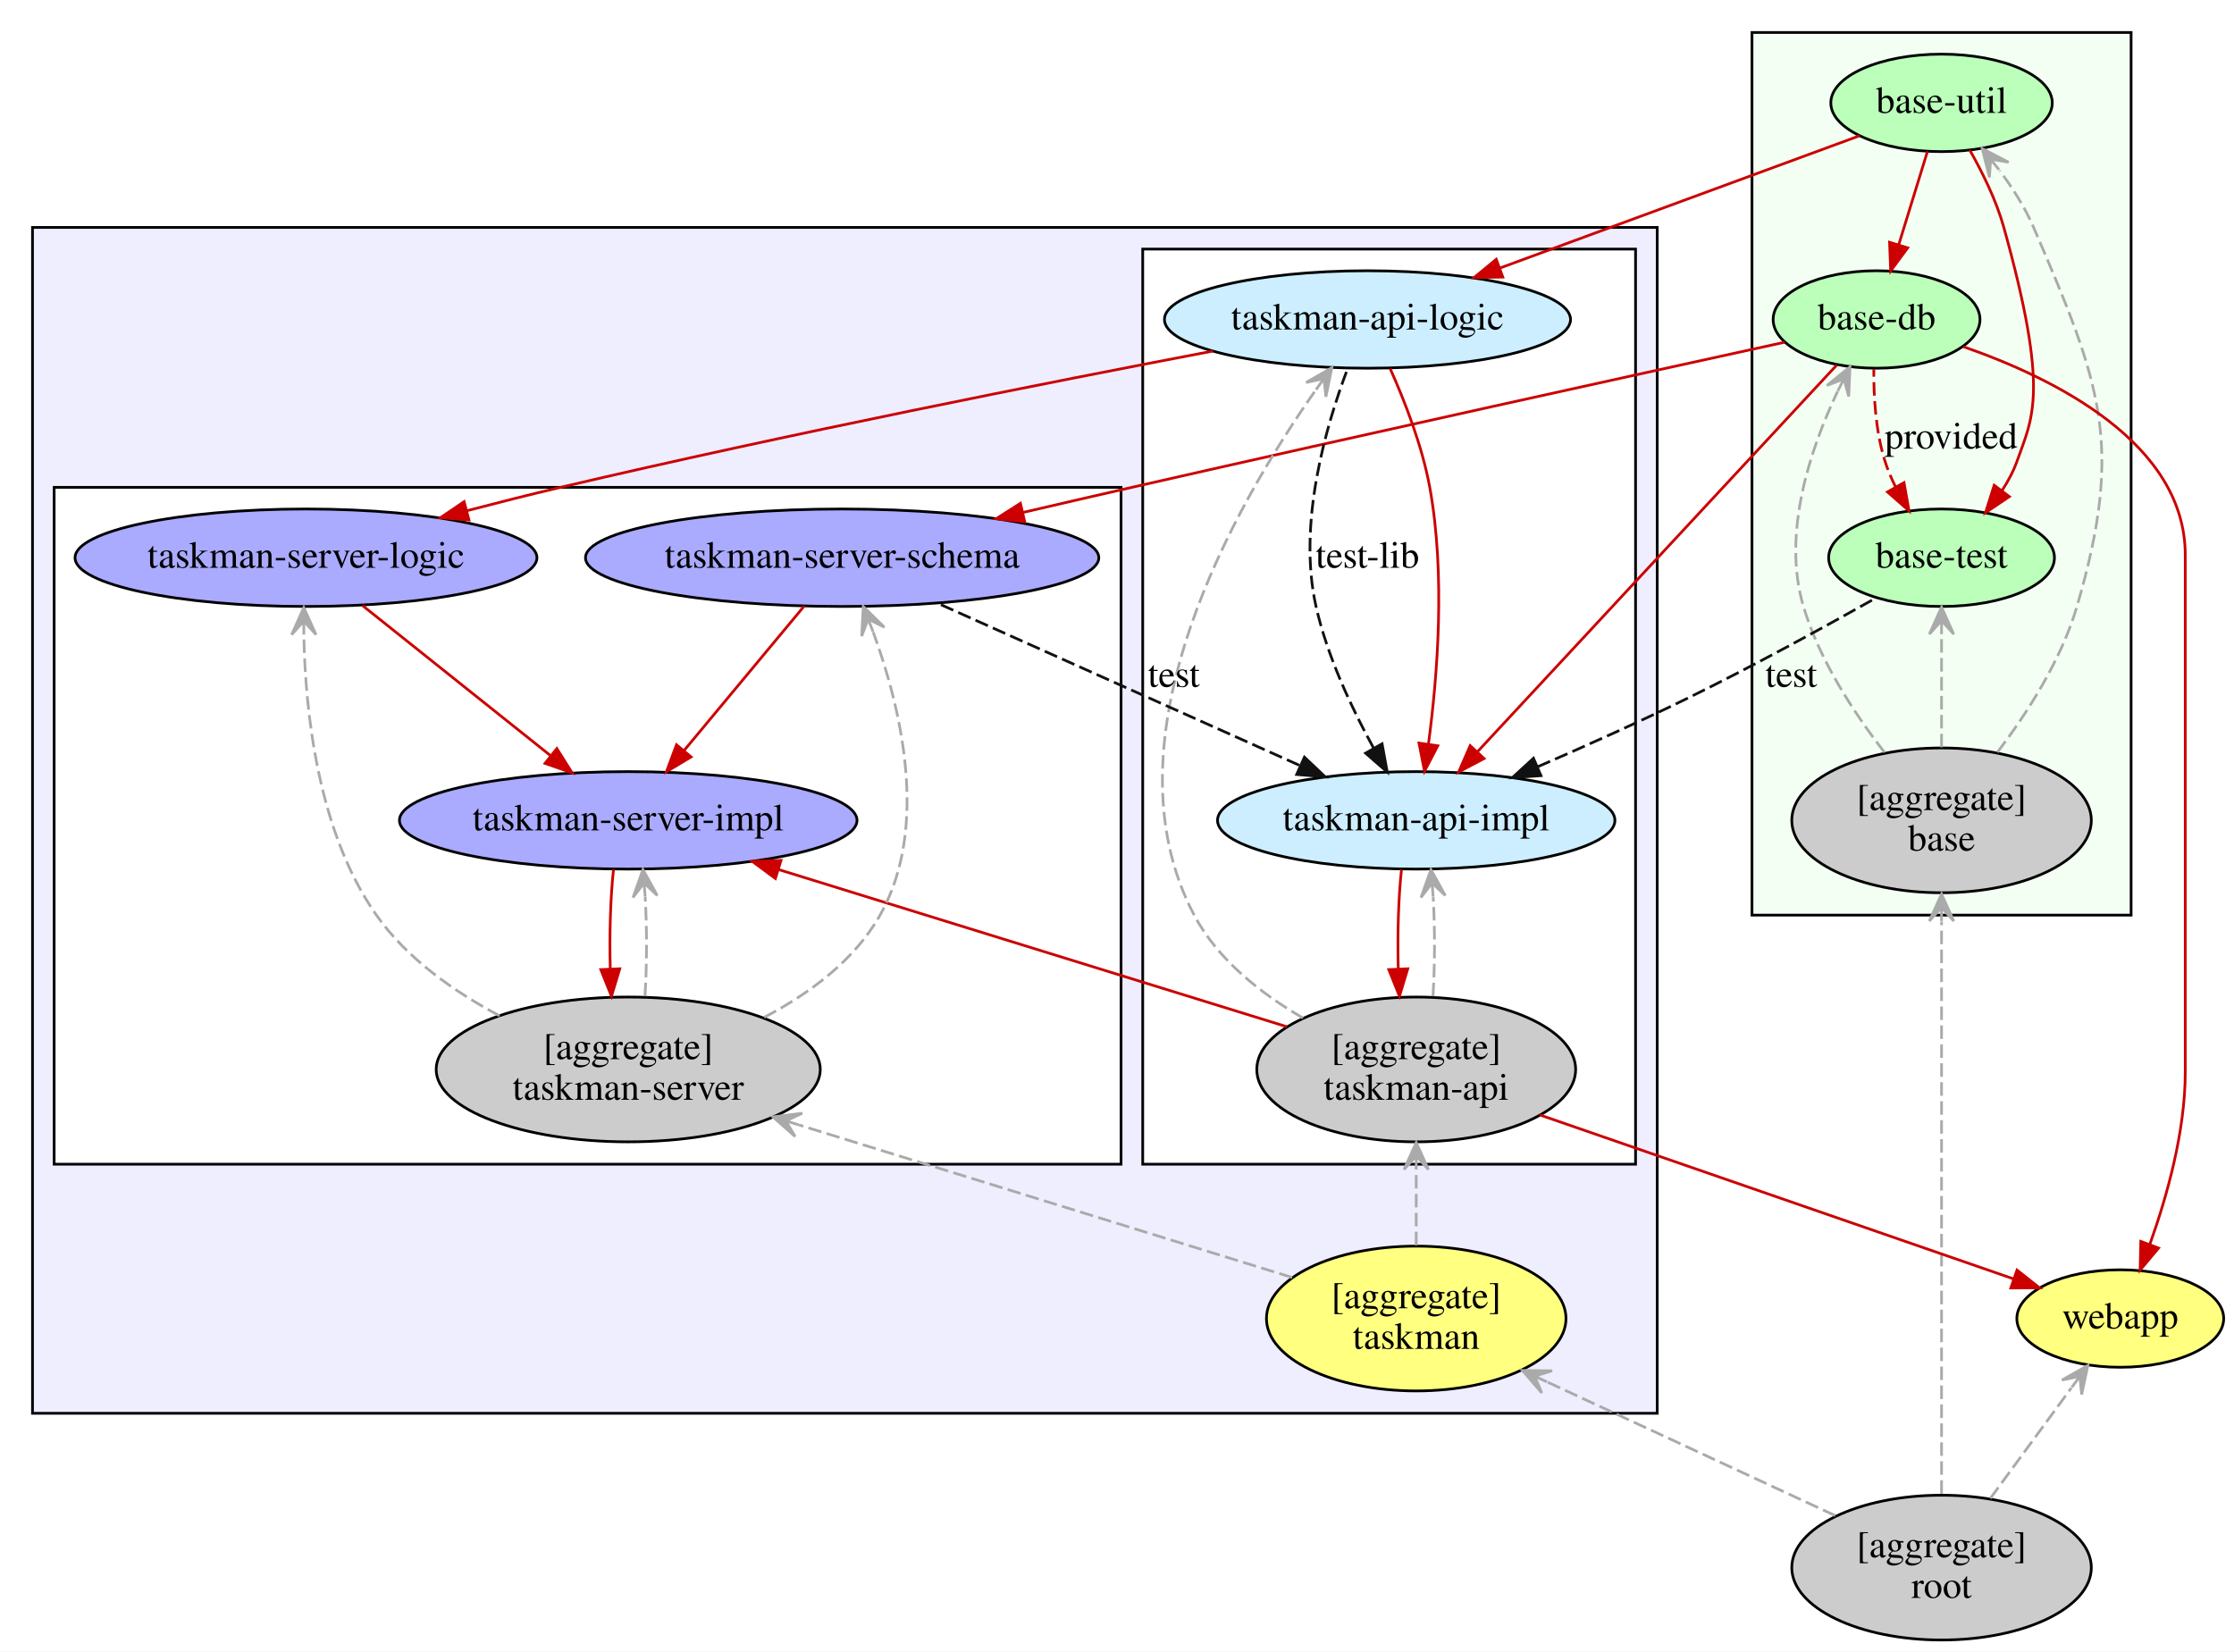
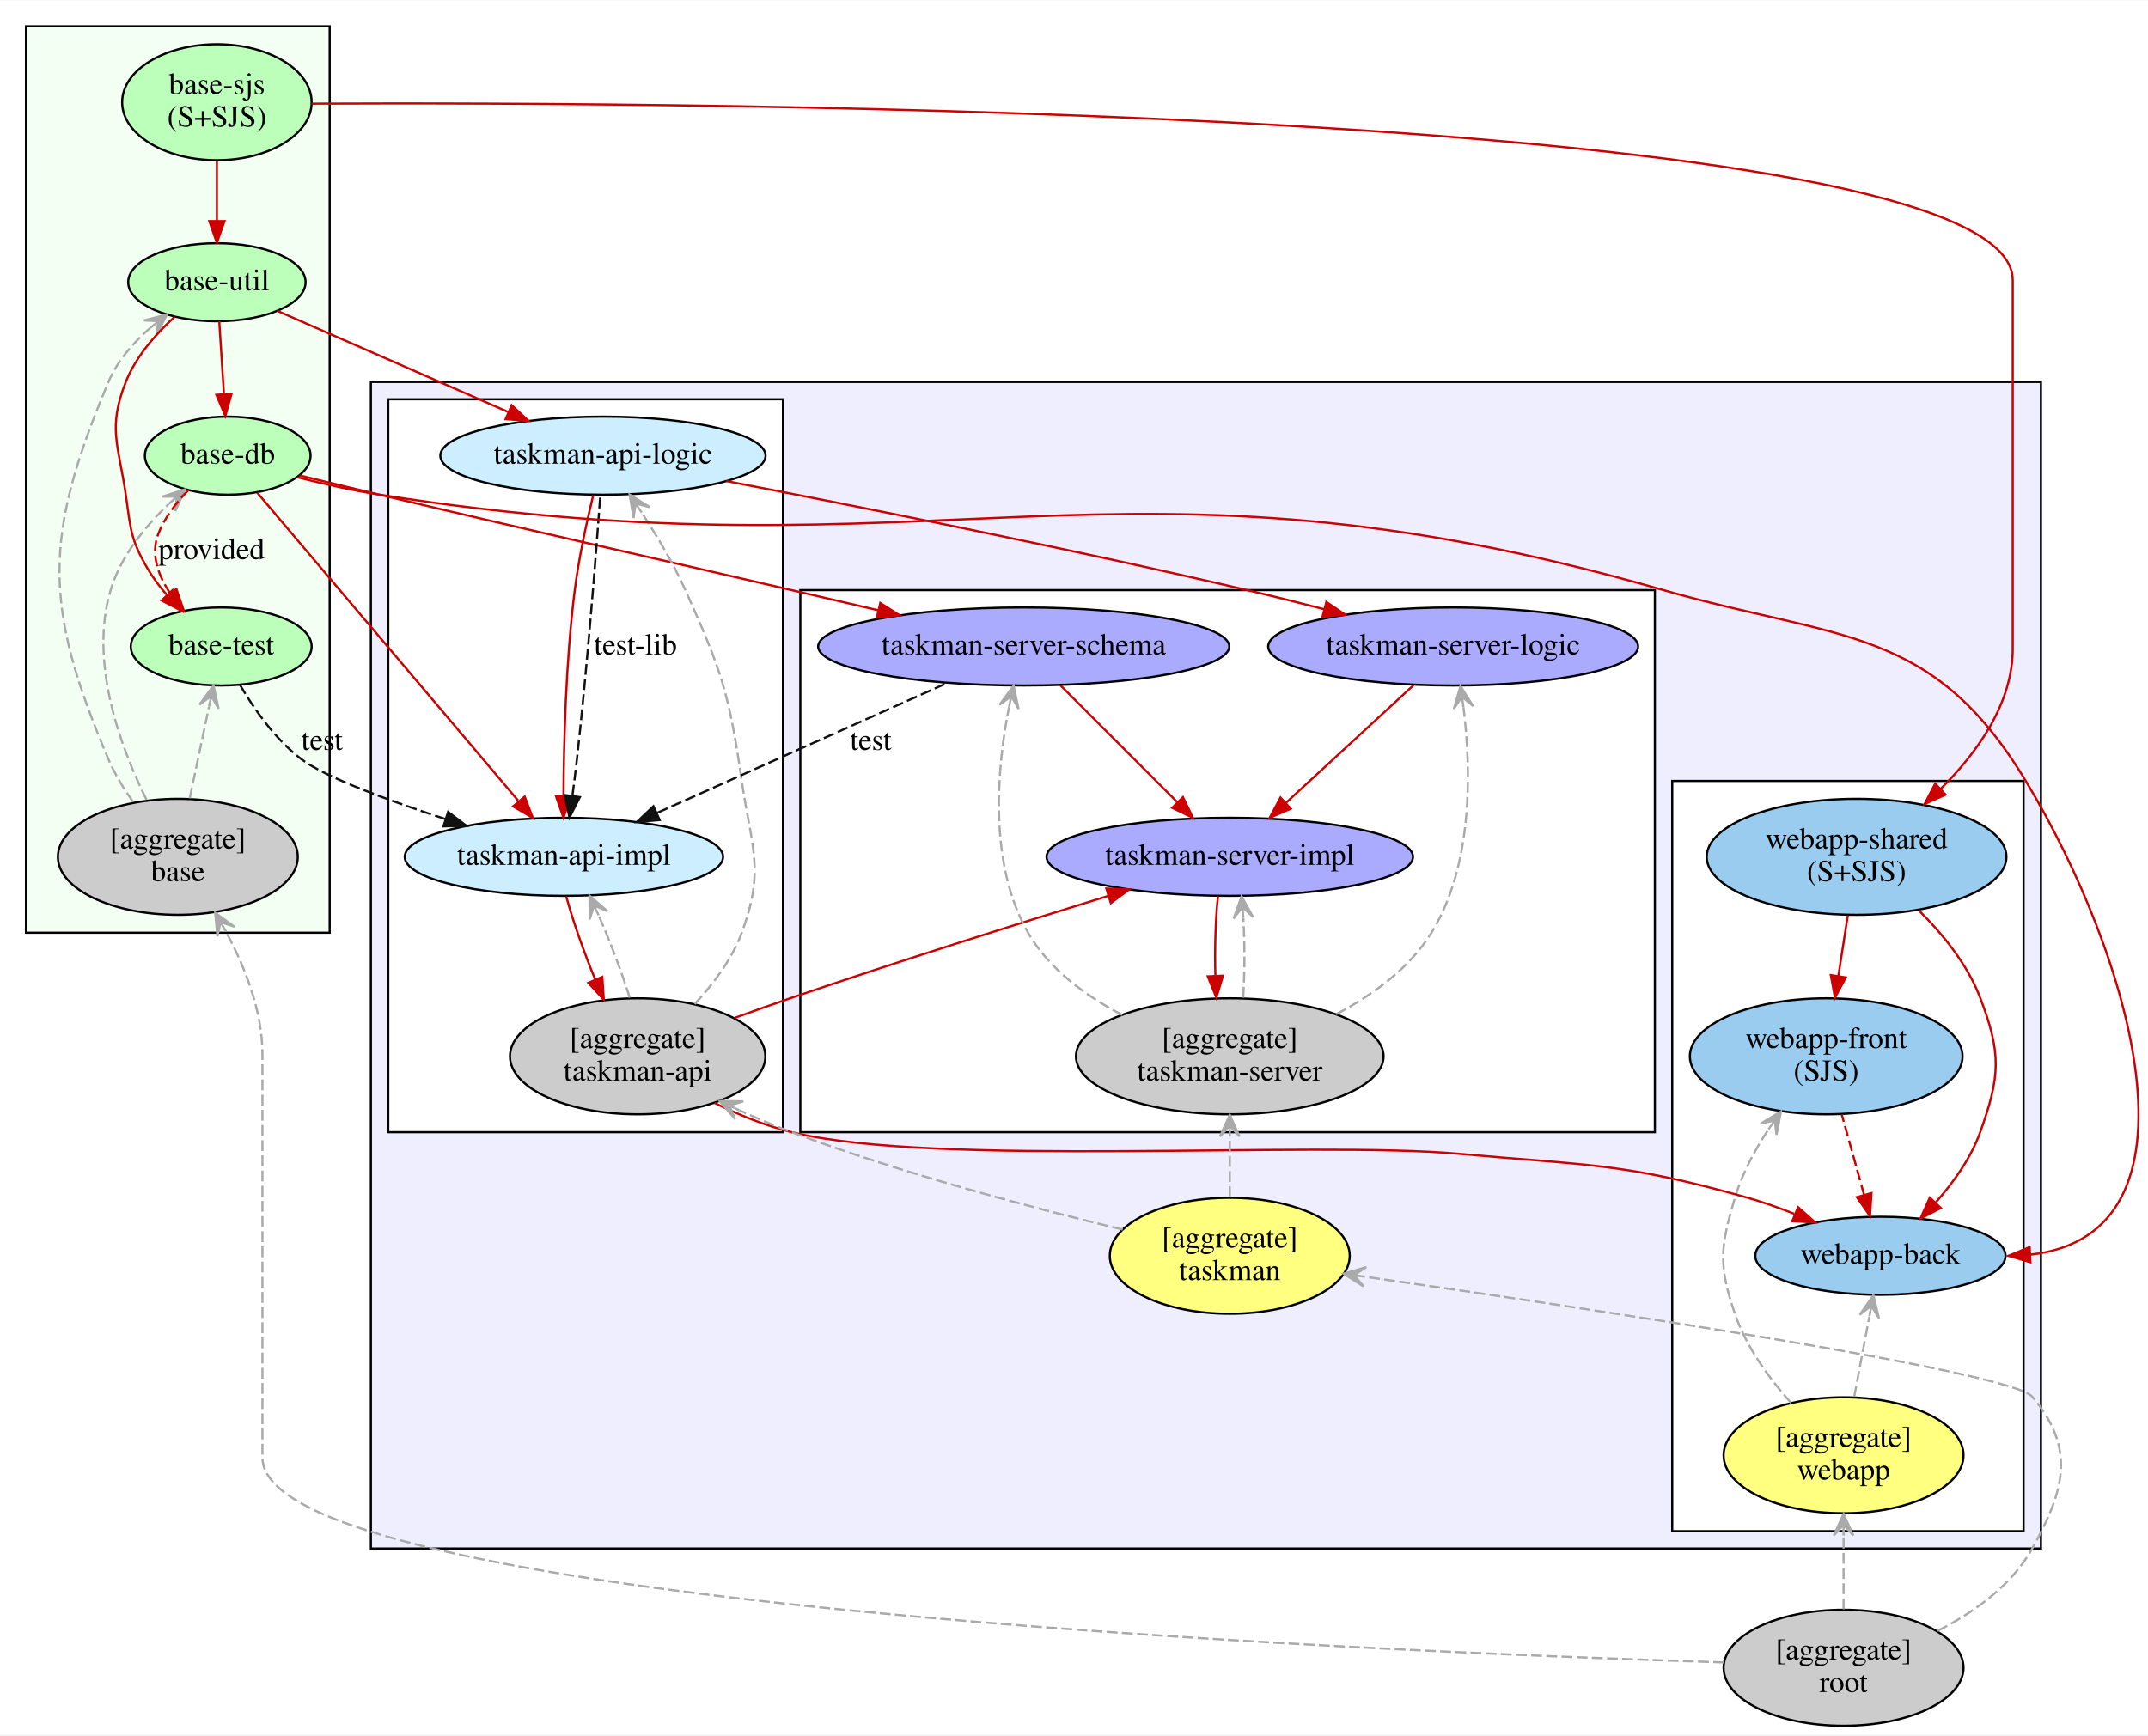
- <svg xmlns="http://www.w3.org/2000/svg" width="825pt" height="610pt" viewBox="0.00 0.00 825.00 610.00">
-   <g id="graph0" class="graph" transform="scale(1 1) rotate(0) translate(4 606)">
-     <polygon fill="white" stroke="none" points="-4,4 -4,-606 821,-606 821,4 -4,4" />
+ <svg xmlns="http://www.w3.org/2000/svg" width="990pt" height="800pt" viewBox="0.00 0.00 990.37 800.00">
+   <g id="graph0" class="graph" transform="scale(1 1) rotate(0) translate(4 796)">
+     <polygon fill="white" stroke="none" points="-4,4 -4,-796 986.367,-796 986.367,4 -4,4" />
    <g id="clust1" class="cluster">
-       <polygon fill="#f4fff4" stroke="black" points="643,-268 643,-594 783,-594 783,-268 643,-268" />
+       <polygon fill="#f4fff4" stroke="black" points="8,-366 8,-784 148,-784 148,-366 8,-366" />
    </g>
    <g id="clust2" class="cluster">
-       <polygon fill="#eeeeff" stroke="black" points="8,-84 8,-522 608,-522 608,-84 8,-84" />
+       <polygon fill="#eeeeff" stroke="black" points="167,-82 167,-620 937,-620 937,-82 167,-82" />
    </g>
    <g id="clust3" class="cluster">
-       <polygon fill="white" stroke="black" points="16,-176 16,-426 410,-426 410,-176 16,-176" />
+       <polygon fill="white" stroke="black" points="365,-274 365,-524 759,-524 759,-274 365,-274" />
    </g>
    <g id="clust4" class="cluster">
-       <polygon fill="white" stroke="black" points="418,-176 418,-514 600,-514 600,-176 418,-176" />
+       <polygon fill="white" stroke="black" points="175,-274 175,-612 357,-612 357,-274 175,-274" />
+     </g>
+     <g id="clust5" class="cluster">
+       <polygon fill="white" stroke="black" points="767,-90 767,-436 929,-436 929,-90 767,-90" />
    </g>
    <g id="node1" class="node">
-       <ellipse fill="#cccccc" stroke="black" cx="713" cy="-303" rx="55.309" ry="26.741" />
-       <text text-anchor="middle" x="713" y="-306.8" font-family="Times,serif" font-size="14.00">[aggregate]</text>
-       <text text-anchor="middle" x="713" y="-291.8" font-family="Times,serif" font-size="14.00">base</text>
+       <ellipse fill="#cccccc" stroke="black" cx="78" cy="-401" rx="55.309" ry="26.741" />
+       <text text-anchor="middle" x="78" y="-404.8" font-family="Times,serif" font-size="14.00">[aggregate]</text>
+       <text text-anchor="middle" x="78" y="-389.8" font-family="Times,serif" font-size="14.00">base</text>
+     </g>
+     <g id="node3" class="node">
+       <ellipse fill="#bbffbb" stroke="black" cx="96" cy="-666" rx="40.893" ry="18" />
+       <text text-anchor="middle" x="96" y="-662.3" font-family="Times,serif" font-size="14.00">base-util</text>
+     </g>
+     <g id="edge33" class="edge">
+       <path fill="none" stroke="#aaaaaa" stroke-dasharray="5,2" d="M57.28,-426.4C52.977,-432.486 48.881,-439.219 46,-446 15.761,-517.176 16.055,-548.7 46,-620 50.036,-629.61 57.335,-637.989 65.132,-644.827" />
+       <polygon fill="#aaaaaa" stroke="#aaaaaa" points="72.991,-651.14 62.377,-648.386 69.093,-648.009 65.195,-644.877 65.195,-644.877 65.195,-644.877 69.093,-648.009 68.013,-641.369 72.991,-651.14 72.991,-651.14" />
+     </g>
+     <g id="node4" class="node">
+       <ellipse fill="#bbffbb" stroke="black" cx="101" cy="-586" rx="38.194" ry="18" />
+       <text text-anchor="middle" x="101" y="-582.3" font-family="Times,serif" font-size="14.00">base-db</text>
+     </g>
+     <g id="edge34" class="edge">
+       <path fill="none" stroke="#aaaaaa" stroke-dasharray="5,2" d="M63.515,-427.399C51.261,-452.192 37.142,-490.908 47,-524 51.593,-539.419 62.766,-553.179 73.765,-563.71" />
+       <polygon fill="#aaaaaa" stroke="#aaaaaa" points="81.268,-570.466 70.825,-567.119 77.552,-567.12 73.836,-563.775 73.836,-563.775 73.836,-563.775 77.552,-567.12 76.847,-560.43 81.268,-570.466 81.268,-570.466" />
+     </g>
+     <g id="node5" class="node">
+       <ellipse fill="#bbffbb" stroke="black" cx="98" cy="-498" rx="41.693" ry="18" />
+       <text text-anchor="middle" x="98" y="-494.3" font-family="Times,serif" font-size="14.00">base-test</text>
+     </g>
+     <g id="edge35" class="edge">
+       <path fill="none" stroke="#aaaaaa" stroke-dasharray="5,2" d="M83.465,-427.959C86.221,-441.05 89.56,-456.911 92.343,-470.128" />
+       <polygon fill="#aaaaaa" stroke="#aaaaaa" points="94.433,-480.057 87.969,-471.199 93.403,-475.164 92.373,-470.271 92.373,-470.271 92.373,-470.271 93.403,-475.164 96.776,-469.344 94.433,-480.057 94.433,-480.057" />
    </g>
    <g id="node2" class="node">
-       <ellipse fill="#bbffbb" stroke="black" cx="713" cy="-568" rx="40.893" ry="18" />
-       <text text-anchor="middle" x="713" y="-564.3" font-family="Times,serif" font-size="14.00">base-util</text>
+       <ellipse fill="#bbffbb" stroke="black" cx="96" cy="-749" rx="43.682" ry="26.741" />
+       <text text-anchor="middle" x="96" y="-752.8" font-family="Times,serif" font-size="14.00">base-sjs</text>
+       <text text-anchor="middle" x="96" y="-737.8" font-family="Times,serif" font-size="14.00">(S+SJS)</text>
+     </g>
+     <g id="edge1" class="edge">
+       <path fill="none" stroke="#cc0000" d="M96,-694.415C96,-703.3 96,-713.126 96,-721.911" />
+       <polygon fill="#cc0000" stroke="#cc0000" points="99.5,-694.178 96,-684.178 92.5,-694.178 99.5,-694.178" />
+     </g>
+     <g id="edge2" class="edge">
+       <path fill="none" stroke="#cc0000" d="M99.24,-614.464C98.523,-625.638 97.718,-638.201 97.089,-648.006" />
+       <polygon fill="#cc0000" stroke="#cc0000" points="102.743,-614.514 99.89,-604.311 95.758,-614.066 102.743,-614.514" />
+     </g>
+     <g id="edge3" class="edge">
+       <path fill="none" stroke="#cc0000" d="M72.923,-521.772C69.598,-525.613 66.486,-529.743 64,-534 56.058,-547.602 56.245,-552.41 54,-568 50.706,-590.875 45.525,-598.499 54,-620 58.624,-631.732 67.909,-642.209 76.575,-650.096" />
+       <polygon fill="#cc0000" stroke="#cc0000" points="75.608,-524.026 79.916,-514.347 70.513,-519.227 75.608,-524.026" />
+     </g>
+     <g id="edge4" class="edge">
+       <path fill="none" stroke="#cc0000" stroke-dasharray="5,2" d="M74.539,-522.411C68.861,-530.843 65.35,-540.6 69,-550 71.92,-557.522 77.294,-564.414 82.815,-570.056" />
+       <polygon fill="#cc0000" stroke="#cc0000" points="77.339,-524.512 80.754,-514.483 71.83,-520.193 77.339,-524.512" />
+       <text text-anchor="middle" x="93.5" y="-538.3" font-family="Times,serif" font-size="14.00">provided</text>
+     </g>
+     <g id="node6" class="node">
+       <ellipse fill="#aaaaff" stroke="black" cx="468" cy="-498" rx="94.783" ry="18" />
+       <text text-anchor="middle" x="468" y="-494.3" font-family="Times,serif" font-size="14.00">taskman-server-schema</text>
+     </g>
+     <g id="edge5" class="edge">
+       <path fill="none" stroke="#cc0000" d="M400.84,-514.713C387.634,-517.797 373.882,-521.004 361,-524 276.575,-543.638 255.339,-547.994 171,-568 158.953,-570.858 145.755,-574.047 134.098,-576.885" />
+       <polygon fill="#cc0000" stroke="#cc0000" points="401.867,-518.067 410.809,-512.384 400.275,-511.251 401.867,-518.067" />
+     </g>
+     <g id="node7" class="node">
+       <ellipse fill="#aaaaff" stroke="black" cx="563" cy="-401" rx="84.485" ry="18" />
+       <text text-anchor="middle" x="563" y="-397.3" font-family="Times,serif" font-size="14.00">taskman-server-impl</text>
+     </g>
+     <g id="edge16" class="edge">
+       <path fill="none" stroke="#cc0000" d="M538.675,-426.325C521.812,-443.188 499.786,-465.214 484.837,-480.163" />
+       <polygon fill="#cc0000" stroke="#cc0000" points="541.42,-428.53 546.016,-418.984 536.47,-423.58 541.42,-428.53" />
+     </g>
+     <g id="node8" class="node">
+       <ellipse fill="#aaaaff" stroke="black" cx="666" cy="-498" rx="85.285" ry="18" />
+       <text text-anchor="middle" x="666" y="-494.3" font-family="Times,serif" font-size="14.00">taskman-server-logic</text>
+     </g>
+     <g id="edge14" class="edge">
+       <path fill="none" stroke="#cc0000" d="M588.881,-425.87C607.226,-442.791 631.391,-465.079 647.745,-480.163" />
+       <polygon fill="#cc0000" stroke="#cc0000" points="591.138,-423.191 581.414,-418.984 586.392,-428.337 591.138,-423.191" />
+     </g>
+     <g id="node10" class="node">
+       <ellipse fill="#cccccc" stroke="black" cx="290" cy="-309" rx="58.88" ry="26.741" />
+       <text text-anchor="middle" x="290" y="-312.8" font-family="Times,serif" font-size="14.00">[aggregate]</text>
+       <text text-anchor="middle" x="290" y="-297.8" font-family="Times,serif" font-size="14.00">taskman-api</text>
+     </g>
+     <g id="edge15" class="edge">
+       <path fill="none" stroke="#cc0000" d="M506.952,-382.971C466.29,-370.44 410.049,-352.742 361,-336 352.428,-333.074 343.319,-329.837 334.585,-326.668" />
+       <polygon fill="#cc0000" stroke="#cc0000" points="506.092,-386.368 516.679,-385.962 508.149,-379.677 506.092,-386.368" />
+     </g>
+     <g id="node12" class="node">
+       <ellipse fill="#cceeff" stroke="black" cx="274" cy="-586" rx="74.987" ry="18" />
+       <text text-anchor="middle" x="274" y="-582.3" font-family="Times,serif" font-size="14.00">taskman-api-logic</text>
+     </g>
+     <g id="edge13" class="edge">
+       <path fill="none" stroke="#cc0000" d="M606.595,-515.167C594.828,-518.218 582.546,-521.297 571,-524 487.842,-543.466 390.791,-562.761 330.862,-574.281" />
+       <polygon fill="#cc0000" stroke="#cc0000" points="607.542,-518.537 616.331,-512.619 605.77,-511.765 607.542,-518.537" />
+     </g>
+     <g id="node9" class="node">
+       <ellipse fill="#cccccc" stroke="black" cx="563" cy="-309" rx="70.922" ry="26.741" />
+       <text text-anchor="middle" x="563" y="-312.8" font-family="Times,serif" font-size="14.00">[aggregate]</text>
+       <text text-anchor="middle" x="563" y="-297.8" font-family="Times,serif" font-size="14.00">taskman-server</text>
+     </g>
+     <g id="edge28" class="edge">
+       <path fill="none" stroke="#aaaaaa" stroke-dasharray="5,2" d="M513.423,-328.068C496.625,-336.821 479.68,-349.173 470,-366 451.595,-397.993 455.719,-442.062 461.206,-470.043" />
+       <polygon fill="#aaaaaa" stroke="#aaaaaa" points="463.332,-479.92 456.829,-471.091 462.28,-475.032 461.228,-470.144 461.228,-470.144 461.228,-470.144 462.28,-475.032 465.627,-469.197 463.332,-479.92 463.332,-479.92" />
+     </g>
+     <g id="edge17" class="edge">
+       <path fill="none" stroke="#cc0000" d="M556.363,-346.318C556.031,-358.937 556.431,-372.504 557.563,-382.842" />
+       <polygon fill="#cc0000" stroke="#cc0000" points="559.872,-346.175 556.814,-336.032 552.879,-345.869 559.872,-346.175" />
+     </g>
+     <g id="edge27" class="edge">
+       <path fill="none" stroke="#aaaaaa" stroke-dasharray="5,2" d="M569.186,-336.032C569.913,-347.558 569.937,-361.118 569.258,-372.779" />
+       <polygon fill="#aaaaaa" stroke="#aaaaaa" points="568.437,-382.842 564.765,-372.509 568.844,-377.858 569.25,-372.875 569.25,-372.875 569.25,-372.875 568.844,-377.858 573.735,-373.241 568.437,-382.842 568.437,-382.842" />
    </g>
    <g id="edge26" class="edge">
-       <path fill="none" stroke="#aaaaaa" stroke-dasharray="5,2" d="M733.658,-328.181C744.711,-342.742 757.211,-362.242 763,-382 780.609,-442.101 771.739,-464.466 747,-522 743.862,-529.297 739.299,-536.489 734.528,-542.909" />
-       <polygon fill="#aaaaaa" stroke="#aaaaaa" points="728.009,-551.122 730.701,-540.492 731.118,-547.206 734.226,-543.289 734.226,-543.289 734.226,-543.289 731.118,-547.206 737.751,-546.087 728.009,-551.122 728.009,-551.122" />
-     </g>
-     <g id="node3" class="node">
-       <ellipse fill="#bbffbb" stroke="black" cx="689" cy="-488" rx="38.194" ry="18" />
-       <text text-anchor="middle" x="689" y="-484.3" font-family="Times,serif" font-size="14.00">base-db</text>
-     </g>
-     <g id="edge27" class="edge">
-       <path fill="none" stroke="#aaaaaa" stroke-dasharray="5,2" d="M691.935,-328.114C680.663,-342.652 667.913,-362.152 662,-382 653.984,-408.906 664.475,-440.103 674.628,-461.458" />
-       <polygon fill="#aaaaaa" stroke="#aaaaaa" points="679.201,-470.526 670.68,-463.623 676.95,-466.061 674.698,-461.597 674.698,-461.597 674.698,-461.597 676.95,-466.061 678.716,-459.57 679.201,-470.526 679.201,-470.526" />
-     </g>
-     <g id="node4" class="node">
-       <ellipse fill="#bbffbb" stroke="black" cx="713" cy="-400" rx="41.693" ry="18" />
-       <text text-anchor="middle" x="713" y="-396.3" font-family="Times,serif" font-size="14.00">base-test</text>
-     </g>
-     <g id="edge28" class="edge">
-       <path fill="none" stroke="#aaaaaa" stroke-dasharray="5,2" d="M713,-329.959C713,-342.835 713,-358.39 713,-371.473" />
-       <polygon fill="#aaaaaa" stroke="#aaaaaa" points="713,-381.769 708.5,-371.769 713,-376.769 713,-371.769 713,-371.769 713,-371.769 713,-376.769 717.5,-371.769 713,-381.769 713,-381.769" />
-     </g>
-     <g id="edge1" class="edge">
-       <path fill="none" stroke="#cc0000" d="M697.25,-515.811C700.749,-527.185 704.722,-540.098 707.803,-550.108" />
-       <polygon fill="#cc0000" stroke="#cc0000" points="700.494,-514.453 694.208,-505.925 693.803,-516.512 700.494,-514.453" />
-     </g>
-     <g id="edge2" class="edge">
-       <path fill="none" stroke="#cc0000" d="M735.387,-424.88C737.673,-428.399 739.648,-432.145 741,-436 746.514,-451.718 753.01,-460.991 736,-522 733.22,-531.973 728.116,-542.313 723.421,-550.563" />
-       <polygon fill="#cc0000" stroke="#cc0000" points="738.035,-422.577 729.243,-416.665 732.429,-426.769 738.035,-422.577" />
-     </g>
-     <g id="edge3" class="edge">
-       <path fill="none" stroke="#cc0000" stroke-dasharray="5,2" d="M696.073,-426.038C694.455,-429.285 693.035,-432.649 692,-436 688.649,-446.847 687.899,-459.597 687.987,-469.635" />
-       <polygon fill="#cc0000" stroke="#cc0000" points="699.132,-427.738 700.997,-417.309 693.035,-424.299 699.132,-427.738" />
-       <text text-anchor="middle" x="716.5" y="-440.3" font-family="Times,serif" font-size="14.00">provided</text>
-     </g>
-     <g id="node5" class="node">
-       <ellipse fill="#aaaaff" stroke="black" cx="307" cy="-400" rx="94.783" ry="18" />
-       <text text-anchor="middle" x="307" y="-396.3" font-family="Times,serif" font-size="14.00">taskman-server-schema</text>
-     </g>
-     <g id="edge4" class="edge">
-       <path fill="none" stroke="#cc0000" d="M373.911,-416.755C387.188,-419.847 401.031,-423.047 414,-426 500.783,-445.762 603.165,-468.257 655.104,-479.61" />
-       <polygon fill="#cc0000" stroke="#cc0000" points="374.425,-413.281 363.891,-414.418 372.834,-420.098 374.425,-413.281" />
-     </g>
-     <g id="node6" class="node">
-       <ellipse fill="#aaaaff" stroke="black" cx="228" cy="-303" rx="84.485" ry="18" />
-       <text text-anchor="middle" x="228" y="-299.3" font-family="Times,serif" font-size="14.00">taskman-server-impl</text>
-     </g>
-     <g id="edge15" class="edge">
-       <path fill="none" stroke="#cc0000" d="M248.608,-328.782C262.581,-345.585 280.679,-367.349 292.999,-382.163" />
-       <polygon fill="#cc0000" stroke="#cc0000" points="251.209,-326.435 242.124,-320.984 245.826,-330.911 251.209,-326.435" />
-     </g>
-     <g id="node7" class="node">
-       <ellipse fill="#aaaaff" stroke="black" cx="109" cy="-400" rx="85.285" ry="18" />
-       <text text-anchor="middle" x="109" y="-396.3" font-family="Times,serif" font-size="14.00">taskman-server-logic</text>
-     </g>
-     <g id="edge13" class="edge">
-       <path fill="none" stroke="#cc0000" d="M199.177,-327.01C177.784,-344.089 149.108,-366.981 129.89,-382.323" />
-       <polygon fill="#cc0000" stroke="#cc0000" points="201.64,-329.522 207.272,-320.548 197.273,-324.051 201.64,-329.522" />
-     </g>
-     <g id="node9" class="node">
-       <ellipse fill="#cccccc" stroke="black" cx="519" cy="-211" rx="58.88" ry="26.741" />
-       <text text-anchor="middle" x="519" y="-214.8" font-family="Times,serif" font-size="14.00">[aggregate]</text>
-       <text text-anchor="middle" x="519" y="-199.8" font-family="Times,serif" font-size="14.00">taskman-api</text>
-     </g>
-     <g id="edge14" class="edge">
-       <path fill="none" stroke="#cc0000" d="M283.646,-284.79C337.989,-267.983 419.815,-242.676 471.273,-226.761" />
-       <polygon fill="#cc0000" stroke="#cc0000" points="282.351,-281.527 273.832,-287.825 284.42,-288.214 282.351,-281.527" />
+       <path fill="none" stroke="#aaaaaa" stroke-dasharray="5,2" d="M612.033,-328.392C628.767,-337.183 645.812,-349.476 656,-366 675.425,-397.506 674.242,-441.705 670.772,-469.846" />
+       <polygon fill="#aaaaaa" stroke="#aaaaaa" points="669.368,-479.786 666.311,-469.255 670.067,-474.835 670.767,-469.884 670.767,-469.884 670.767,-469.884 670.067,-474.835 675.222,-470.514 669.368,-479.786 669.368,-479.786" />
    </g>
    <g id="node11" class="node">
-       <ellipse fill="#cceeff" stroke="black" cx="501" cy="-488" rx="74.987" ry="18" />
-       <text text-anchor="middle" x="501" y="-484.3" font-family="Times,serif" font-size="14.00">taskman-api-logic</text>
+       <ellipse fill="#cceeff" stroke="black" cx="256" cy="-401" rx="73.387" ry="18" />
+       <text text-anchor="middle" x="256" y="-397.3" font-family="Times,serif" font-size="14.00">taskman-api-impl</text>
    </g>
    <g id="edge12" class="edge">
-       <path fill="none" stroke="#cc0000" d="M168.51,-417.385C179.928,-420.37 191.812,-423.369 203,-426 286.408,-445.611 383.793,-464.866 443.934,-476.34" />
-       <polygon fill="#cc0000" stroke="#cc0000" points="169.187,-413.944 158.624,-414.774 167.399,-420.712 169.187,-413.944" />
-     </g>
-     <g id="node8" class="node">
-       <ellipse fill="#cccccc" stroke="black" cx="228" cy="-211" rx="70.922" ry="26.741" />
-       <text text-anchor="middle" x="228" y="-214.8" font-family="Times,serif" font-size="14.00">[aggregate]</text>
-       <text text-anchor="middle" x="228" y="-199.8" font-family="Times,serif" font-size="14.00">taskman-server</text>
+       <path fill="none" stroke="#cc0000" d="M270.451,-344.334C265.061,-357.464 259.993,-371.879 257.07,-382.75" />
+       <polygon fill="#cc0000" stroke="#cc0000" points="273.698,-345.641 274.406,-335.07 267.26,-342.893 273.698,-345.641" />
+     </g>
+     <g id="edge25" class="edge">
+       <path fill="none" stroke="#aaaaaa" stroke-dasharray="5,2" d="M286.352,-336.032C282.625,-347.875 277.345,-361.863 272.123,-373.734" />
+       <polygon fill="#aaaaaa" stroke="#aaaaaa" points="267.786,-383.115 267.898,-372.149 269.884,-378.576 271.983,-374.038 271.983,-374.038 271.983,-374.038 269.884,-378.576 276.067,-375.927 267.786,-383.115 267.786,-383.115" />
+     </g>
+     <g id="edge24" class="edge">
+       <path fill="none" stroke="#aaaaaa" stroke-dasharray="5,2" d="M316.292,-333.115C324.928,-342.372 333.469,-353.75 338,-366 348.794,-395.179 342.453,-405.209 338,-436 332.162,-476.362 328.711,-486.799 312,-524 306.488,-536.271 298.879,-549.025 291.917,-559.679" />
+       <polygon fill="#aaaaaa" stroke="#aaaaaa" points="286.281,-568.078 288.116,-557.267 289.067,-563.926 291.853,-559.774 291.853,-559.774 291.853,-559.774 289.067,-563.926 295.59,-562.282 286.281,-568.078 286.281,-568.078" />
+     </g>
+     <g id="edge8" class="edge">
+       <path fill="none" stroke="#cc0000" d="M234.876,-426.939C202.545,-465.112 141.691,-536.959 114.602,-568.94" />
+       <polygon fill="#cc0000" stroke="#cc0000" points="237.903,-428.781 241.696,-418.888 232.562,-424.257 237.903,-428.781" />
+     </g>
+     <g id="edge11" class="edge">
+       <path fill="none" stroke="#111111" stroke-dasharray="5,2" d="M201.36,-418.42C174.707,-427.108 146.048,-437.671 135,-446 122.946,-455.087 113.136,-469.197 106.653,-480.274" />
+       <polygon fill="#111111" stroke="#111111" points="202.6,-421.698 211.053,-415.311 200.462,-415.032 202.6,-421.698" />
+       <text text-anchor="middle" x="144.5" y="-450.3" font-family="Times,serif" font-size="14.00">test</text>
+     </g>
+     <g id="edge10" class="edge">
+       <path fill="none" stroke="#111111" stroke-dasharray="5,2" d="M299.197,-421.357C338.603,-439.016 396.12,-464.79 432.8,-481.226" />
+       <polygon fill="#111111" stroke="#111111" points="300.149,-417.948 289.592,-417.053 297.286,-424.336 300.149,-417.948" />
+       <text text-anchor="middle" x="397.5" y="-450.3" font-family="Times,serif" font-size="14.00">test</text>
+     </g>
+     <g id="edge7" class="edge">
+       <path fill="none" stroke="#cc0000" d="M255.803,-429.156C255.933,-453.952 256.91,-491.573 261,-524 262.883,-538.933 266.554,-555.633 269.516,-567.779" />
+       <polygon fill="#cc0000" stroke="#cc0000" points="259.303,-429.045 255.793,-419.049 252.303,-429.052 259.303,-429.045" />
+     </g>
+     <g id="edge9" class="edge">
+       <path fill="none" stroke="#111111" stroke-dasharray="5,2" d="M259.933,-429.274C260.67,-434.804 261.397,-440.584 262,-446 266.875,-489.813 270.884,-541.584 272.794,-567.854" />
+       <polygon fill="#111111" stroke="#111111" points="263.365,-428.539 258.533,-419.11 256.43,-429.494 263.365,-428.539" />
+       <text text-anchor="middle" x="289" y="-494.3" font-family="Times,serif" font-size="14.00">test-lib</text>
+     </g>
+     <g id="edge6" class="edge">
+       <path fill="none" stroke="#cc0000" d="M230.197,-606.194C196.956,-620.761 152.264,-640.345 123.788,-652.823" />
+       <polygon fill="#cc0000" stroke="#cc0000" points="231.925,-609.259 239.68,-602.039 229.116,-602.847 231.925,-609.259" />
+     </g>
+     <g id="node13" class="node">
+       <ellipse fill="#ffff80" stroke="black" cx="846" cy="-125" rx="55.309" ry="26.741" />
+       <text text-anchor="middle" x="846" y="-128.8" font-family="Times,serif" font-size="14.00">[aggregate]</text>
+       <text text-anchor="middle" x="846" y="-113.8" font-family="Times,serif" font-size="14.00">webapp</text>
+     </g>
+     <g id="node14" class="node">
+       <ellipse fill="#99ccee" stroke="black" cx="863" cy="-217" rx="57.69" ry="18" />
+       <text text-anchor="middle" x="863" y="-213.3" font-family="Times,serif" font-size="14.00">webapp-back</text>
+     </g>
+     <g id="edge32" class="edge">
+       <path fill="none" stroke="#aaaaaa" stroke-dasharray="5,2" d="M850.917,-152.032C853.094,-163.558 855.656,-177.118 857.858,-188.779" />
+       <polygon fill="#aaaaaa" stroke="#aaaaaa" points="859.759,-198.842 853.481,-189.851 858.831,-193.928 857.903,-189.015 857.903,-189.015 857.903,-189.015 858.831,-193.928 862.325,-188.18 859.759,-198.842 859.759,-198.842" />
+     </g>
+     <g id="node15" class="node">
+       <ellipse fill="#99ccee" stroke="black" cx="838" cy="-309" rx="62.865" ry="26.741" />
+       <text text-anchor="middle" x="838" y="-312.8" font-family="Times,serif" font-size="14.00">webapp-front</text>
+       <text text-anchor="middle" x="838" y="-297.8" font-family="Times,serif" font-size="14.00">(SJS)</text>
+     </g>
+     <g id="edge31" class="edge">
+       <path fill="none" stroke="#aaaaaa" stroke-dasharray="5,2" d="M821.745,-149.201C811.721,-160.448 801.233,-174.802 796,-190 788.187,-212.693 789.128,-221.005 796,-244 799.263,-254.919 805.052,-265.704 811.309,-275.219" />
+       <polygon fill="#aaaaaa" stroke="#aaaaaa" points="817.128,-283.569 807.719,-277.938 814.269,-279.467 811.411,-275.365 811.411,-275.365 811.411,-275.365 814.269,-279.467 815.102,-272.792 817.128,-283.569 817.128,-283.569" />
+     </g>
+     <g id="edge18" class="edge">
+       <path fill="none" stroke="#cc0000" d="M932.029,-217.522C1016.56,-226.732 978.501,-355.62 930,-436 886.656,-507.833 843.639,-500.849 763,-524 509.408,-596.806 431.624,-526.952 171,-568 158.523,-569.965 144.995,-573.026 133.188,-576.012" />
+       <polygon fill="#cc0000" stroke="#cc0000" points="932.169,-214.025 922,-217 931.804,-221.015 932.169,-214.025" />
+     </g>
+     <g id="edge19" class="edge">
+       <path fill="none" stroke="#cc0000" d="M823.264,-236.356C815.97,-239.238 808.339,-241.939 801,-244 743.873,-260.04 728.088,-258.583 669,-264 600.805,-270.251 427.525,-257.753 361,-274 348.918,-276.951 336.454,-282.1 325.407,-287.511" />
+       <polygon fill="#cc0000" stroke="#cc0000" points="825.037,-239.411 832.945,-232.359 822.366,-232.941 825.037,-239.411" />
+     </g>
+     <g id="edge22" class="edge">
+       <path fill="none" stroke="#cc0000" stroke-dasharray="5,2" d="M855.476,-245.086C852.209,-256.848 848.399,-270.563 845.172,-282.179" />
+       <polygon fill="#cc0000" stroke="#cc0000" points="858.876,-245.925 858.18,-235.353 852.131,-244.051 858.876,-245.925" />
+     </g>
+     <g id="node16" class="node">
+       <ellipse fill="#99ccee" stroke="black" cx="852" cy="-401" rx="69.094" ry="26.741" />
+       <text text-anchor="middle" x="852" y="-404.8" font-family="Times,serif" font-size="14.00">webapp-shared</text>
+       <text text-anchor="middle" x="852" y="-389.8" font-family="Times,serif" font-size="14.00">(S+SJS)</text>
+     </g>
+     <g id="edge21" class="edge">
+       <path fill="none" stroke="#cc0000" d="M888.569,-241.695C896.725,-250.897 904.736,-262.09 909,-274 918.289,-299.943 918.805,-310.248 909,-336 903.176,-351.296 891.833,-365.263 880.789,-376.22" />
+       <polygon fill="#cc0000" stroke="#cc0000" points="890.862,-239.025 881.454,-234.153 885.77,-243.829 890.862,-239.025" />
+     </g>
+     <g id="edge20" class="edge">
+       <path fill="none" stroke="#cc0000" d="M843.589,-345.927C845.05,-355.32 846.597,-365.263 847.96,-374.027" />
+       <polygon fill="#cc0000" stroke="#cc0000" points="847.045,-345.375 842.049,-336.032 840.128,-346.451 847.045,-345.375" />
    </g>
    <g id="edge23" class="edge">
-       <path fill="none" stroke="#aaaaaa" stroke-dasharray="5,2" d="M278.205,-230.245C294.856,-238.974 311.542,-251.264 321,-268 339.342,-300.454 328.654,-344.683 318.466,-372.538" />
-       <polygon fill="#aaaaaa" stroke="#aaaaaa" points="314.79,-382.008 314.214,-371.057 316.599,-377.347 318.409,-372.686 318.409,-372.686 318.409,-372.686 316.599,-377.347 322.604,-374.314 314.79,-382.008 314.79,-382.008" />
-     </g>
-     <g id="edge16" class="edge">
-       <path fill="none" stroke="#cc0000" d="M221.363,-248.318C221.031,-260.937 221.431,-274.504 222.563,-284.842" />
-       <polygon fill="#cc0000" stroke="#cc0000" points="224.872,-248.175 221.814,-238.032 217.879,-247.869 224.872,-248.175" />
-     </g>
-     <g id="edge22" class="edge">
-       <path fill="none" stroke="#aaaaaa" stroke-dasharray="5,2" d="M234.186,-238.032C234.913,-249.558 234.937,-263.118 234.258,-274.779" />
-       <polygon fill="#aaaaaa" stroke="#aaaaaa" points="233.437,-284.842 229.765,-274.509 233.844,-279.858 234.25,-274.875 234.25,-274.875 234.25,-274.875 233.844,-279.858 238.735,-275.241 233.437,-284.842 233.437,-284.842" />
-     </g>
-     <g id="edge21" class="edge">
-       <path fill="none" stroke="#aaaaaa" stroke-dasharray="5,2" d="M180.491,-230.819C163.728,-239.711 146.267,-251.961 135,-268 113.373,-298.788 108.717,-343.179 108.206,-371.558" />
-       <polygon fill="#aaaaaa" stroke="#aaaaaa" points="108.187,-381.589 103.706,-371.58 108.197,-376.589 108.206,-371.589 108.206,-371.589 108.206,-371.589 108.197,-376.589 112.706,-371.597 108.187,-381.589 108.187,-381.589" />
-     </g>
-     <g id="node10" class="node">
-       <ellipse fill="#cceeff" stroke="black" cx="519" cy="-303" rx="73.387" ry="18" />
-       <text text-anchor="middle" x="519" y="-299.3" font-family="Times,serif" font-size="14.00">taskman-api-impl</text>
-     </g>
-     <g id="edge11" class="edge">
-       <path fill="none" stroke="#cc0000" d="M512.363,-248.318C512.031,-260.937 512.431,-274.504 513.563,-284.842" />
-       <polygon fill="#cc0000" stroke="#cc0000" points="515.872,-248.175 512.814,-238.032 508.879,-247.869 515.872,-248.175" />
-     </g>
-     <g id="edge20" class="edge">
-       <path fill="none" stroke="#aaaaaa" stroke-dasharray="5,2" d="M525.186,-238.032C525.913,-249.558 525.937,-263.118 525.258,-274.779" />
-       <polygon fill="#aaaaaa" stroke="#aaaaaa" points="524.437,-284.842 520.765,-274.509 524.844,-279.858 525.25,-274.875 525.25,-274.875 525.25,-274.875 524.844,-279.858 529.735,-275.241 524.437,-284.842 524.437,-284.842" />
-     </g>
-     <g id="edge19" class="edge">
-       <path fill="none" stroke="#aaaaaa" stroke-dasharray="5,2" d="M477.186,-230.001C461.646,-238.997 445.693,-251.536 437,-268 402.466,-333.404 452.355,-419.904 481.887,-461.933" />
-       <polygon fill="#aaaaaa" stroke="#aaaaaa" points="487.842,-470.203 478.347,-464.718 484.92,-466.146 481.999,-462.088 481.999,-462.088 481.999,-462.088 484.92,-466.146 485.65,-459.459 487.842,-470.203 487.842,-470.203" />
-     </g>
-     <g id="edge7" class="edge">
-       <path fill="none" stroke="#cc0000" d="M541.741,-328.48C577.186,-366.636 644.615,-439.22 674.322,-471.199" />
-       <polygon fill="#cc0000" stroke="#cc0000" points="544.059,-325.833 534.688,-320.888 538.93,-330.597 544.059,-325.833" />
-     </g>
-     <g id="edge10" class="edge">
-       <path fill="none" stroke="#111111" stroke-dasharray="5,2" d="M563.853,-322.797C581.225,-330.32 601.181,-339.265 619,-348 643.173,-359.851 670.119,-374.638 688.942,-385.234" />
-       <polygon fill="#111111" stroke="#111111" points="565.068,-319.509 554.499,-318.773 562.302,-325.94 565.068,-319.509" />
-       <text text-anchor="middle" x="657.5" y="-352.3" font-family="Times,serif" font-size="14.00">test</text>
-     </g>
-     <g id="edge9" class="edge">
-       <path fill="none" stroke="#111111" stroke-dasharray="5,2" d="M475.803,-323.357C436.397,-341.016 378.88,-366.79 342.2,-383.226" />
-       <polygon fill="#111111" stroke="#111111" points="477.714,-326.336 485.408,-319.053 474.851,-319.948 477.714,-326.336" />
-       <text text-anchor="middle" x="429.5" y="-352.3" font-family="Times,serif" font-size="14.00">test</text>
-     </g>
-     <g id="edge6" class="edge">
-       <path fill="none" stroke="#cc0000" d="M523.525,-331.285C526.848,-356.169 529.861,-393.845 524,-426 521.199,-441.366 514.735,-457.891 509.37,-469.861" />
-       <polygon fill="#cc0000" stroke="#cc0000" points="526.953,-330.534 522.057,-321.138 520.025,-331.536 526.953,-330.534" />
-     </g>
-     <g id="edge8" class="edge">
-       <path fill="none" stroke="#111111" stroke-dasharray="5,2" d="M503.181,-329.834C495.106,-344.543 486.132,-363.648 482,-382 475.082,-412.724 485.731,-448.945 493.666,-469.814" />
-       <polygon fill="#111111" stroke="#111111" points="506.387,-331.276 508.297,-320.855 500.305,-327.81 506.387,-331.276" />
-       <text text-anchor="middle" x="501" y="-396.3" font-family="Times,serif" font-size="14.00">test-lib</text>
-     </g>
-     <g id="edge5" class="edge">
-       <path fill="none" stroke="#cc0000" d="M549.903,-506.993C590.89,-522.073 648.111,-543.126 682.745,-555.869" />
-       <polygon fill="#cc0000" stroke="#cc0000" points="550.972,-503.657 540.379,-503.488 548.555,-510.226 550.972,-503.657" />
-     </g>
-     <g id="node12" class="node">
-       <ellipse fill="#ffff80" stroke="black" cx="519" cy="-119" rx="55.309" ry="26.741" />
-       <text text-anchor="middle" x="519" y="-122.8" font-family="Times,serif" font-size="14.00">[aggregate]</text>
-       <text text-anchor="middle" x="519" y="-107.8" font-family="Times,serif" font-size="14.00">taskman</text>
-     </g>
-     <g id="edge25" class="edge">
-       <path fill="none" stroke="#aaaaaa" stroke-dasharray="5,2" d="M473.211,-134.162C424.139,-149.339 345.91,-173.533 291.039,-190.503" />
-       <polygon fill="#aaaaaa" stroke="#aaaaaa" points="281.42,-193.478 289.643,-186.225 286.196,-192.001 290.973,-190.524 290.973,-190.524 290.973,-190.524 286.196,-192.001 292.303,-194.823 281.42,-193.478 281.42,-193.478" />
-     </g>
-     <g id="edge24" class="edge">
-       <path fill="none" stroke="#aaaaaa" stroke-dasharray="5,2" d="M519,-146.032C519,-154.707 519,-164.534 519,-173.836" />
-       <polygon fill="#aaaaaa" stroke="#aaaaaa" points="519,-184.027 514.5,-174.027 519,-179.027 519,-174.027 519,-174.027 519,-174.027 519,-179.027 523.5,-174.027 519,-184.027 519,-184.027" />
-     </g>
-     <g id="node13" class="node">
-       <ellipse fill="#cccccc" stroke="black" cx="713" cy="-27" rx="55.309" ry="26.741" />
-       <text text-anchor="middle" x="713" y="-30.8" font-family="Times,serif" font-size="14.00">[aggregate]</text>
-       <text text-anchor="middle" x="713" y="-15.8" font-family="Times,serif" font-size="14.00">root</text>
+       <path fill="none" stroke="#cc0000" d="M890.687,-432.241C907.748,-449.133 924,-471.83 924,-497 924,-497 924,-497 924,-667 924,-746.575 310.415,-749.172 139.641,-748.354" />
+       <polygon fill="#cc0000" stroke="#cc0000" points="893.055,-429.663 883.371,-425.367 888.262,-434.765 893.055,-429.663" />
+     </g>
+     <g id="node17" class="node">
+       <ellipse fill="#ffff80" stroke="black" cx="563" cy="-217" rx="55.309" ry="26.741" />
+       <text text-anchor="middle" x="563" y="-220.8" font-family="Times,serif" font-size="14.00">[aggregate]</text>
+       <text text-anchor="middle" x="563" y="-205.8" font-family="Times,serif" font-size="14.00">taskman</text>
+     </g>
+     <g id="edge30" class="edge">
+       <path fill="none" stroke="#aaaaaa" stroke-dasharray="5,2" d="M563,-244.032C563,-252.707 563,-262.534 563,-271.836" />
+       <polygon fill="#aaaaaa" stroke="#aaaaaa" points="563,-282.027 558.5,-272.027 563,-277.027 563,-272.027 563,-272.027 563,-272.027 563,-277.027 567.5,-272.027 563,-282.027 563,-282.027" />
    </g>
    <g id="edge29" class="edge">
-       <path fill="none" stroke="#aaaaaa" stroke-dasharray="5,2" d="M713,-54.272C713,-103.474 713,-209.586 713,-265.625" />
-       <polygon fill="#aaaaaa" stroke="#aaaaaa" points="713,-275.807 708.5,-265.807 713,-270.807 713,-265.807 713,-265.807 713,-265.807 713,-270.807 717.5,-265.807 713,-275.807 713,-275.807" />
-     </g>
-     <g id="edge31" class="edge">
-       <path fill="none" stroke="#aaaaaa" stroke-dasharray="5,2" d="M673.741,-46.213C643.107,-60.425 600.392,-80.241 567.6,-95.454" />
-       <polygon fill="#aaaaaa" stroke="#aaaaaa" points="558.2,-99.814 565.378,-91.524 562.736,-97.71 567.272,-95.606 567.272,-95.606 567.272,-95.606 562.736,-97.71 569.166,-99.688 558.2,-99.814 558.2,-99.814" />
-     </g>
-     <g id="node14" class="node">
-       <ellipse fill="#ffff80" stroke="black" cx="779" cy="-119" rx="38.194" ry="18" />
-       <text text-anchor="middle" x="779" y="-115.3" font-family="Times,serif" font-size="14.00">webapp</text>
-     </g>
-     <g id="edge30" class="edge">
-       <path fill="none" stroke="#aaaaaa" stroke-dasharray="5,2" d="M731.035,-52.593C740.338,-65.279 751.654,-80.71 760.958,-93.398" />
-       <polygon fill="#aaaaaa" stroke="#aaaaaa" points="767.029,-101.676 757.486,-96.273 764.072,-97.644 761.115,-93.612 761.115,-93.612 761.115,-93.612 764.072,-97.644 764.744,-90.95 767.029,-101.676 767.029,-101.676" />
-     </g>
-     <g id="edge17" class="edge">
-       <path fill="none" stroke="#cc0000" d="M789.957,-146.516C796.284,-164.186 803,-188.101 803,-210 803,-210 803,-210 803,-401 803,-442.278 754.777,-466.241 721.059,-477.951" />
-       <polygon fill="#cc0000" stroke="#cc0000" points="793.134,-145.019 786.331,-136.896 786.584,-147.488 793.134,-145.019" />
-     </g>
-     <g id="edge18" class="edge">
-       <path fill="none" stroke="#cc0000" d="M739.645,-133.623C692.648,-149.891 614.184,-177.052 564.591,-194.219" />
-       <polygon fill="#cc0000" stroke="#cc0000" points="740.87,-136.903 749.175,-130.324 738.58,-130.288 740.87,-136.903" />
+       <path fill="none" stroke="#aaaaaa" stroke-dasharray="5,2" d="M513.66,-229.1C472.279,-239.018 411.947,-254.909 361,-274 353.089,-276.964 344.859,-280.479 336.926,-284.106" />
+       <polygon fill="#aaaaaa" stroke="#aaaaaa" points="327.785,-288.389 334.931,-280.071 332.313,-286.268 336.84,-284.146 336.84,-284.146 336.84,-284.146 332.313,-286.268 338.75,-288.221 327.785,-288.389 327.785,-288.389" />
+     </g>
+     <g id="node18" class="node">
+       <ellipse fill="#cccccc" stroke="black" cx="846" cy="-27" rx="55.309" ry="26.741" />
+       <text text-anchor="middle" x="846" y="-30.8" font-family="Times,serif" font-size="14.00">[aggregate]</text>
+       <text text-anchor="middle" x="846" y="-15.8" font-family="Times,serif" font-size="14.00">root</text>
+     </g>
+     <g id="edge36" class="edge">
+       <path fill="none" stroke="#aaaaaa" stroke-dasharray="5,2" d="M790.908,-29.471C621.077,-34.731 117,-56.063 117,-124 117,-124 117,-124 117,-310 117,-329.644 109.081,-349.86 100.379,-366.143" />
+       <polygon fill="#aaaaaa" stroke="#aaaaaa" points="95.219,-375.241 96.238,-364.323 97.686,-370.892 100.152,-366.543 100.152,-366.543 100.152,-366.543 97.686,-370.892 104.067,-368.762 95.219,-375.241 95.219,-375.241" />
+     </g>
+     <g id="edge37" class="edge">
+       <path fill="none" stroke="#aaaaaa" stroke-dasharray="5,2" d="M846,-53.979C846,-64.438 846,-76.677 846,-87.971" />
+       <polygon fill="#aaaaaa" stroke="#aaaaaa" points="846,-98 841.5,-88 846,-93 846,-88 846,-88 846,-88 846,-93 850.5,-88 846,-98 846,-98" />
+     </g>
+     <g id="edge38" class="edge">
+       <path fill="none" stroke="#aaaaaa" stroke-dasharray="5,2" d="M889.34,-43.983C906.094,-52.538 923.494,-64.911 933,-82 948.124,-109.188 953.037,-128.2 933,-152 923.134,-163.719 728.236,-192.739 625.377,-207.33" />
+       <polygon fill="#aaaaaa" stroke="#aaaaaa" points="615.418,-208.739 624.689,-202.883 620.369,-208.039 625.319,-207.338 625.319,-207.338 625.319,-207.338 620.369,-208.039 625.95,-211.794 615.418,-208.739 615.418,-208.739" />
    </g>
  </g>
</svg>
